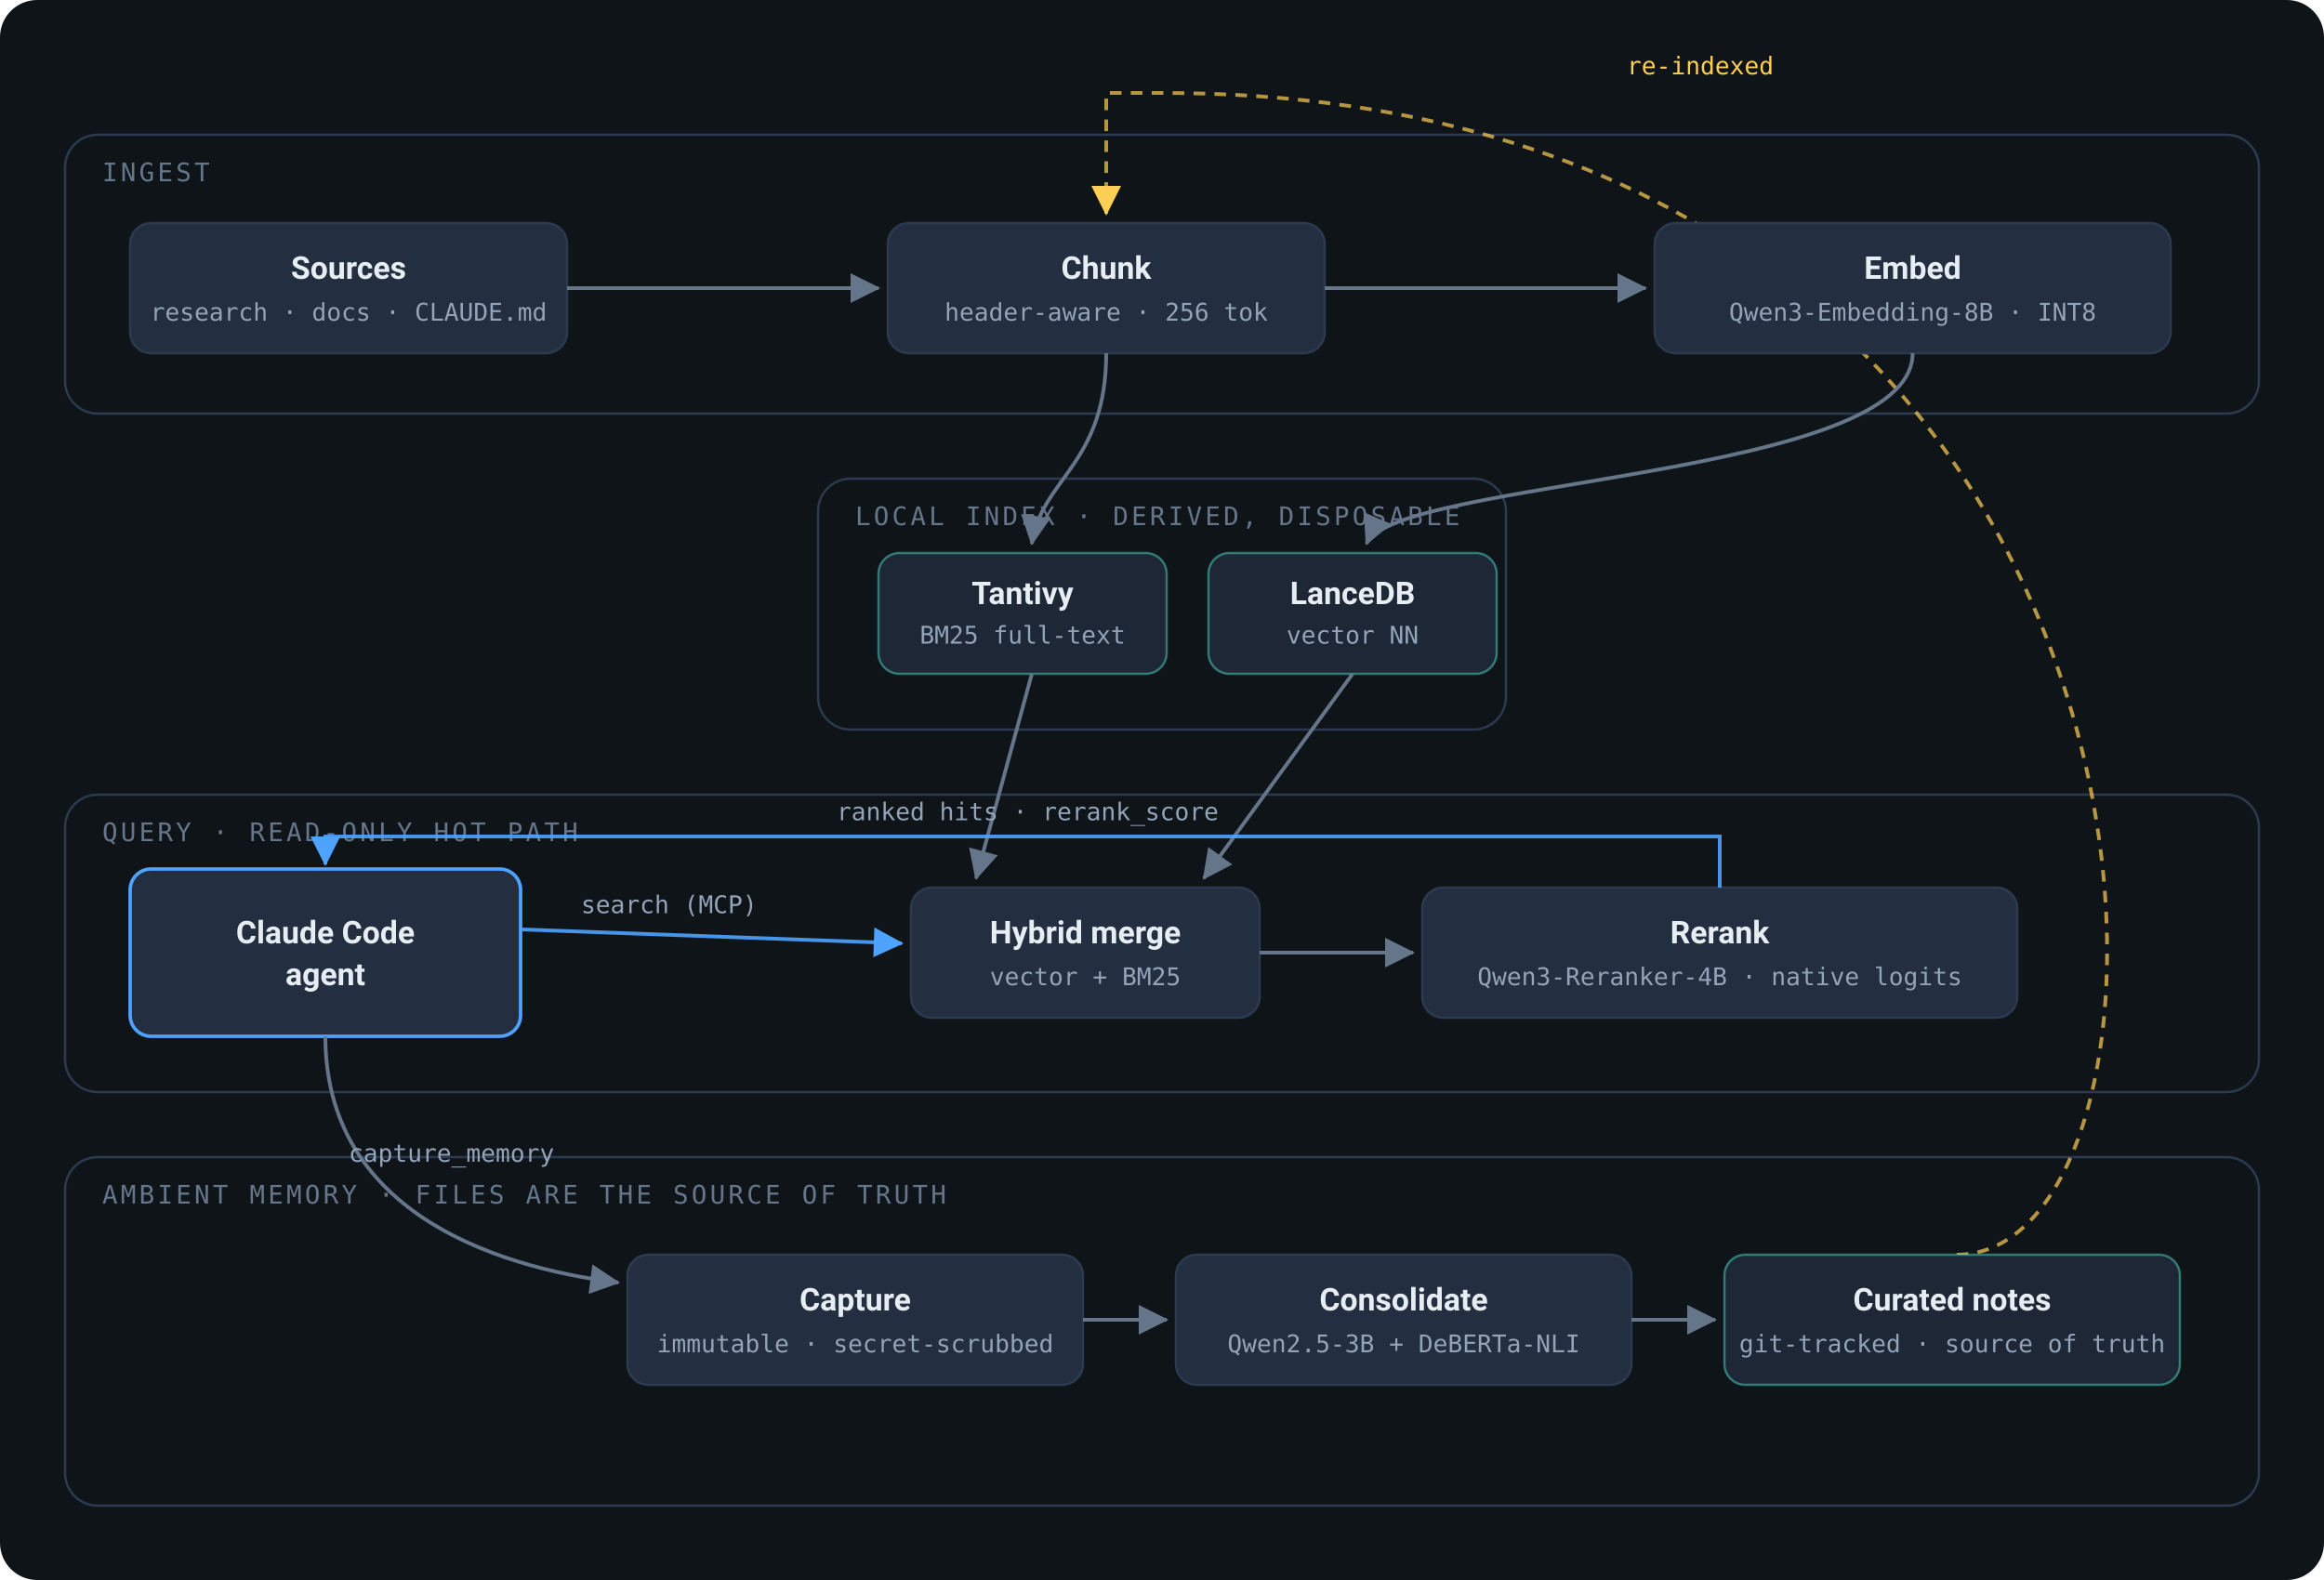
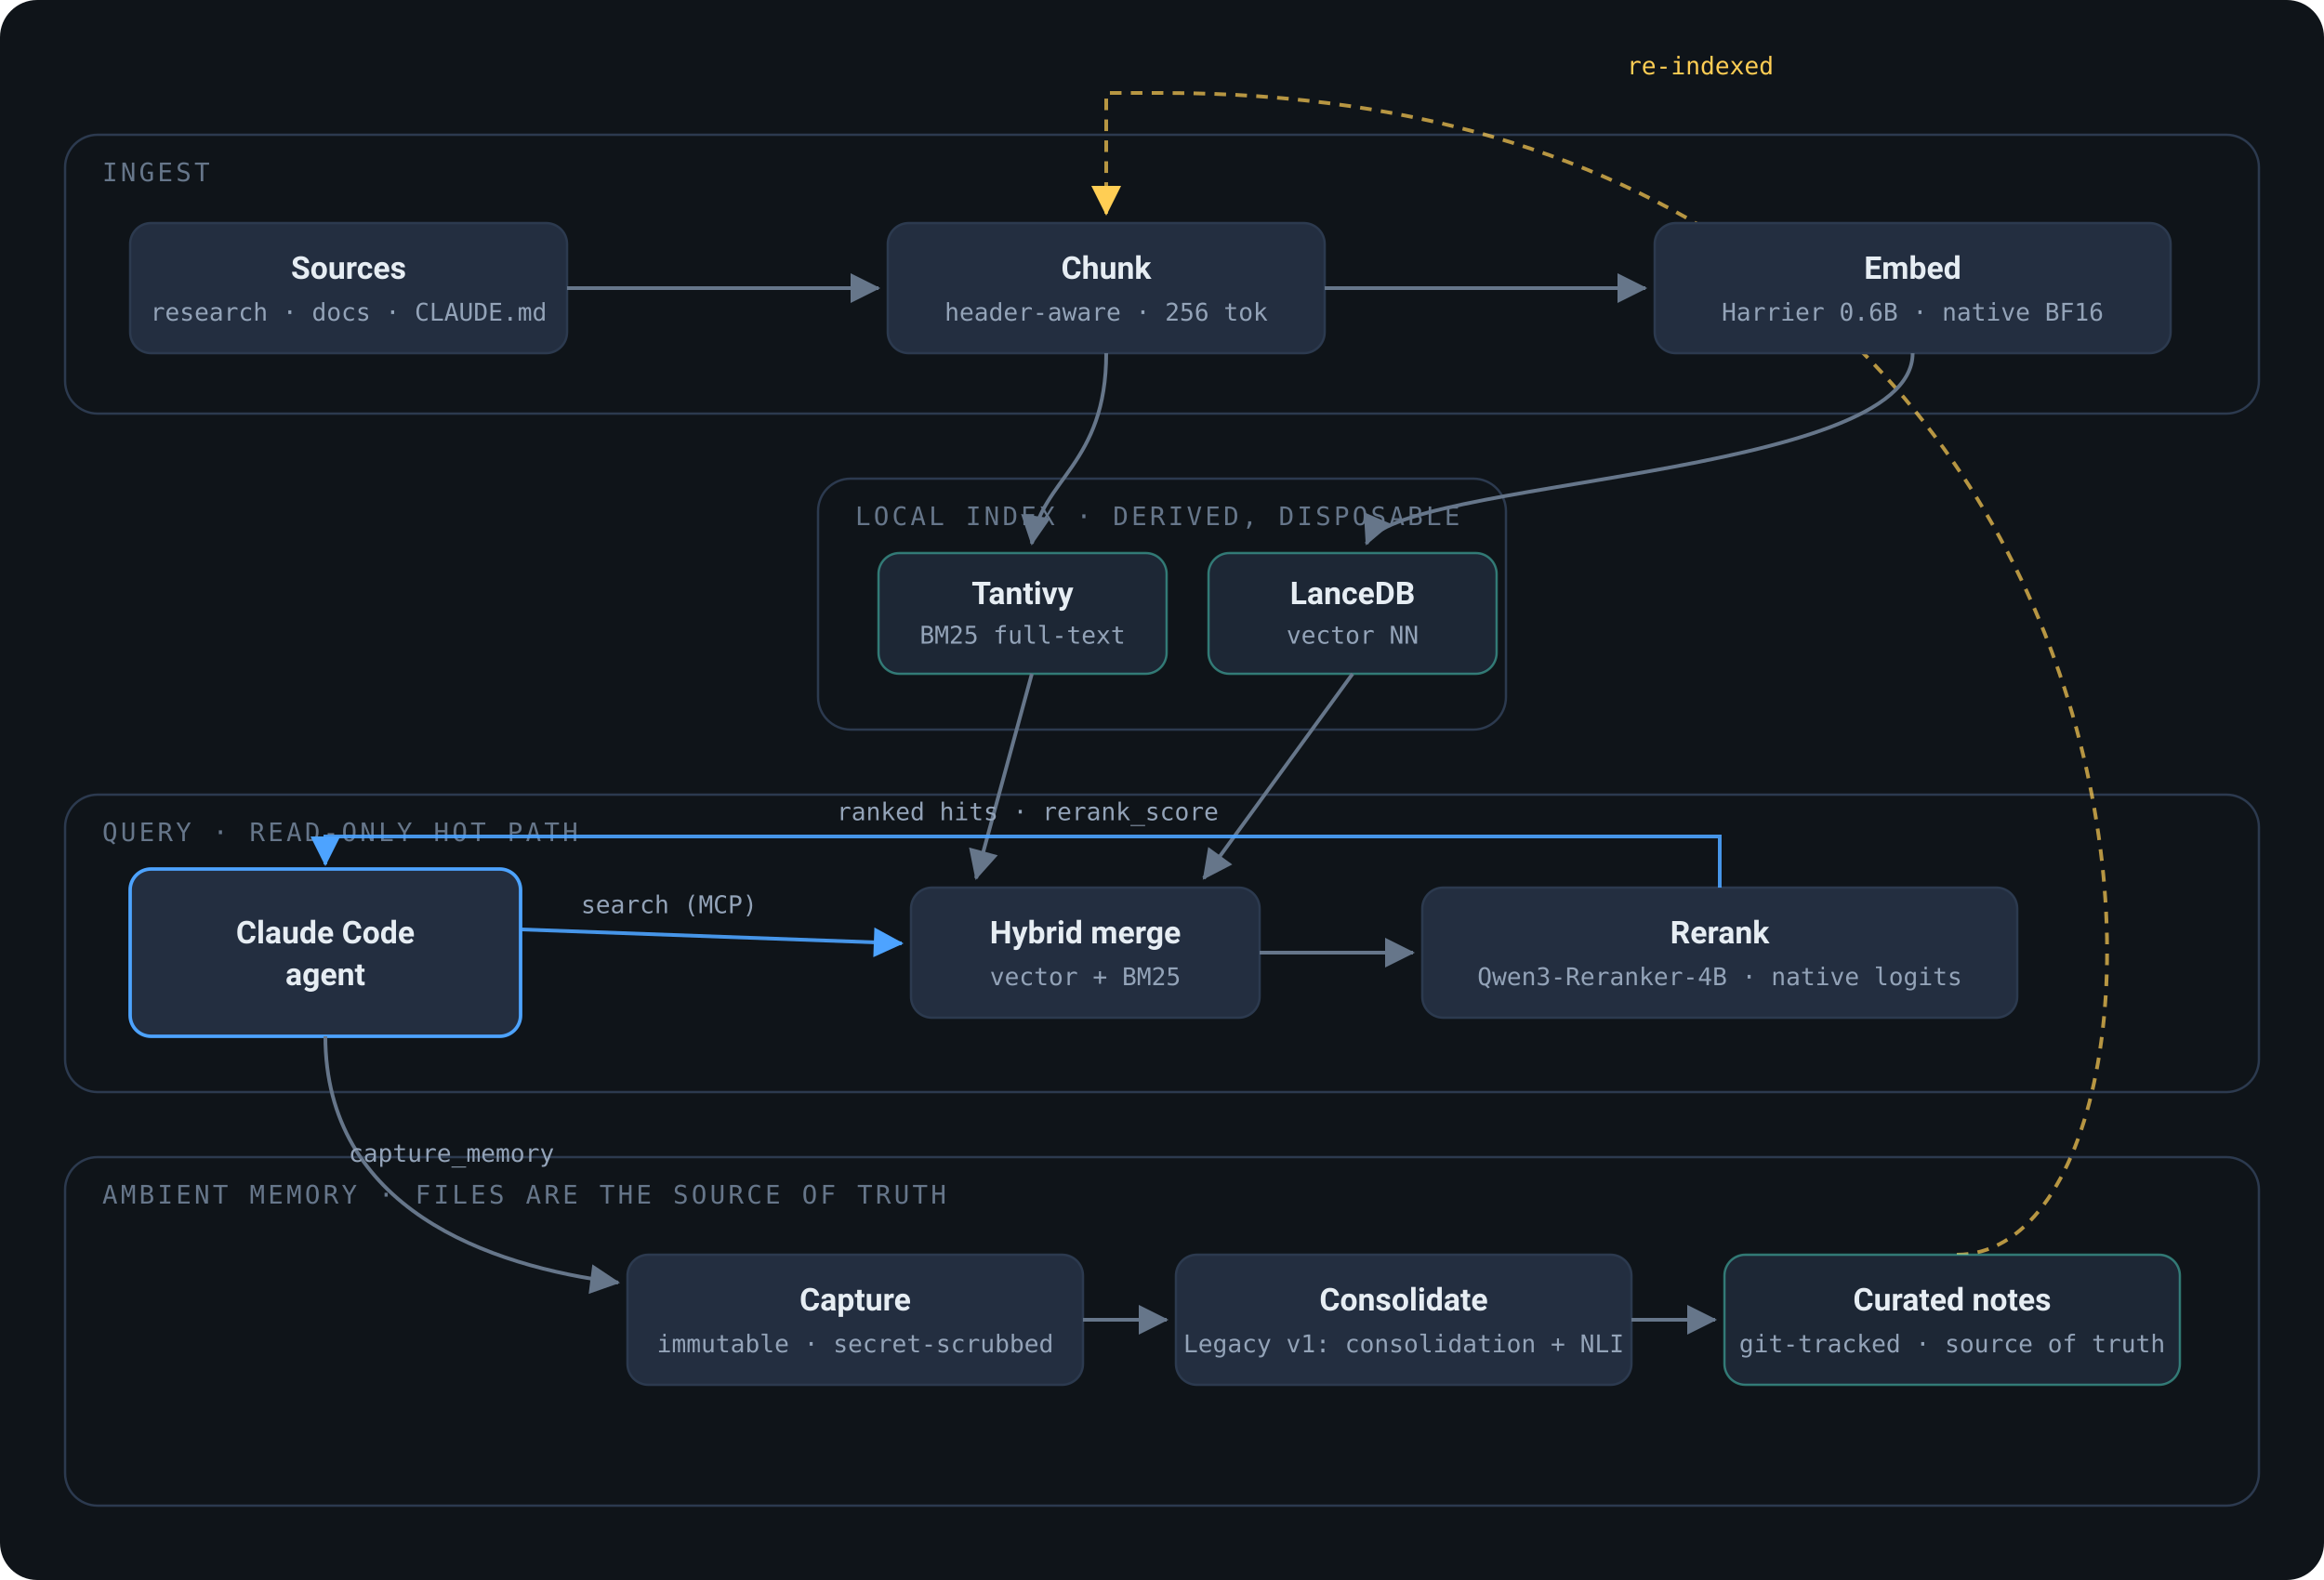
<svg xmlns="http://www.w3.org/2000/svg" viewBox="0 0 1000 680" role="img" aria-label="mainframe-mcp architecture: ingest, local dual index, read-only query hot path, and an ambient-memory loop.">
  <defs>
    <marker id="ah" markerWidth="9" markerHeight="9" refX="7.5" refY="4" orient="auto">
      <path d="M0,0 L8,4 L0,8 Z" fill="#66768a" />
    </marker>
    <marker id="ahb" markerWidth="9" markerHeight="9" refX="7.5" refY="4" orient="auto">
      <path d="M0,0 L8,4 L0,8 Z" fill="#4da3ff" />
    </marker>
    <marker id="ahg" markerWidth="9" markerHeight="9" refX="7.5" refY="4" orient="auto">
      <path d="M0,0 L8,4 L0,8 Z" fill="#ffce54" />
    </marker>
    <style>
      .bg{fill:#0f1419}
      .z{fill:none;stroke:#2c3a4f}
      .z-tab{font-family:'JetBrains Mono',ui-monospace,SFMono-Regular,Menlo,monospace;font-size:11px;letter-spacing:1.3px;fill:#66768a}
      .nrect{fill:#232e40;stroke:#2c3a4f;stroke-width:1}
      .nrect.agent{stroke:#4da3ff;stroke-width:1.5}
      .nrect.store{fill:#1d2735;stroke:#4fd6c4;stroke-opacity:.5}
      .n-t{font-size:13.5px;font-weight:600;fill:#e6edf3;font-family:'Inter Tight',system-ui,Segoe UI,Roboto,sans-serif}
      .n-s{font-size:10.5px;fill:#93a3b8;font-family:'JetBrains Mono',ui-monospace,Menlo,monospace}
      .flow{stroke:#66768a;stroke-width:1.6;fill:none}
      .flow.acc{stroke:#4da3ff;stroke-opacity:.9}
      .flow.dash{stroke-dasharray:5 4;stroke:#ffce54;stroke-opacity:.7}
      .elabel{font-family:'JetBrains Mono',ui-monospace,Menlo,monospace;font-size:10.5px;fill:#93a3b8}
      .elabel.g{fill:#ffce54}
    </style>
  </defs>
  <rect class="bg" x="0" y="0" width="1000" height="680" rx="16" />
  <rect class="z" x="28" y="58" width="944" height="120" rx="14" />
  <text class="z-tab" x="44" y="78">INGEST</text>
  <rect class="z" x="352" y="206" width="296" height="108" rx="14" />
  <text class="z-tab" x="368" y="226">LOCAL INDEX · DERIVED, DISPOSABLE</text>
  <rect class="z" x="28" y="342" width="944" height="128" rx="14" />
  <text class="z-tab" x="44" y="362">QUERY · READ-ONLY HOT PATH</text>
  <rect class="z" x="28" y="498" width="944" height="150" rx="14" />
  <text class="z-tab" x="44" y="518">AMBIENT MEMORY · FILES ARE THE SOURCE OF TRUTH</text>
  <path class="flow dash" d="M 842 540 C 958 540 958 40 500 40 L 476 40 L 476 92" marker-end="url(#ahg)" />
  <text class="elabel g" x="700" y="32">re-indexed</text>
  <rect class="nrect" x="56" y="96" width="188" height="56" rx="9" />
  <text class="n-t" x="150" y="120" text-anchor="middle">Sources</text>
  <text class="n-s" x="150" y="138" text-anchor="middle">research · docs · CLAUDE.md</text>
  <rect class="nrect" x="382" y="96" width="188" height="56" rx="9" />
  <text class="n-t" x="476" y="120" text-anchor="middle">Chunk</text>
  <text class="n-s" x="476" y="138" text-anchor="middle">header-aware · 256 tok</text>
  <rect class="nrect" x="712" y="96" width="222" height="56" rx="9" />
  <text class="n-t" x="823" y="120" text-anchor="middle">Embed</text>
-   <text class="n-s" x="823" y="138" text-anchor="middle">Qwen3-Embedding-8B · INT8</text>
+   <text class="n-s" x="823" y="138" text-anchor="middle">Harrier 0.6B · native BF16</text>
  <path class="flow" d="M 244 124 L 378 124" marker-end="url(#ah)" />
  <path class="flow" d="M 570 124 L 708 124" marker-end="url(#ah)" />
  <rect class="nrect store" x="378" y="238" width="124" height="52" rx="9" />
  <text class="n-t" x="440" y="260" text-anchor="middle">Tantivy</text>
  <text class="n-s" x="440" y="277" text-anchor="middle">BM25 full-text</text>
  <rect class="nrect store" x="520" y="238" width="124" height="52" rx="9" />
  <text class="n-t" x="582" y="260" text-anchor="middle">LanceDB</text>
  <text class="n-s" x="582" y="277" text-anchor="middle">vector NN</text>
  <path class="flow" d="M 476 152 C 476 200 448 206 444 234" marker-end="url(#ah)" />
  <path class="flow" d="M 823 152 C 823 206 600 206 588 234" marker-end="url(#ah)" />
  <rect class="nrect agent" x="56" y="374" width="168" height="72" rx="9" />
  <text class="n-t" x="140" y="406" text-anchor="middle">Claude Code</text>
  <text class="n-t" x="140" y="424" text-anchor="middle">agent</text>
  <rect class="nrect" x="392" y="382" width="150" height="56" rx="9" />
  <text class="n-t" x="467" y="406" text-anchor="middle">Hybrid merge</text>
  <text class="n-s" x="467" y="424" text-anchor="middle">vector + BM25</text>
  <rect class="nrect" x="612" y="382" width="256" height="56" rx="9" />
  <text class="n-t" x="740" y="406" text-anchor="middle">Rerank</text>
  <text class="n-s" x="740" y="424" text-anchor="middle">Qwen3-Reranker-4B · native logits</text>
  <path class="flow acc" d="M 224 400 L 388 406" marker-end="url(#ahb)" />
  <text class="elabel" x="250" y="393">search (MCP)</text>
  <path class="flow" d="M 444 290 L 420 378" marker-end="url(#ah)" />
  <path class="flow" d="M 582 290 L 518 378" marker-end="url(#ah)" />
  <path class="flow" d="M 542 410 L 608 410" marker-end="url(#ah)" />
  <path class="flow acc" d="M 740 382 L 740 360 L 140 360 L 140 372" marker-end="url(#ahb)" />
  <text class="elabel" x="360" y="353">ranked hits · rerank_score</text>
  <rect class="nrect" x="270" y="540" width="196" height="56" rx="9" />
  <text class="n-t" x="368" y="564" text-anchor="middle">Capture</text>
  <text class="n-s" x="368" y="582" text-anchor="middle">immutable · secret-scrubbed</text>
  <rect class="nrect" x="506" y="540" width="196" height="56" rx="9" />
  <text class="n-t" x="604" y="564" text-anchor="middle">Consolidate</text>
-   <text class="n-s" x="604" y="582" text-anchor="middle">Qwen2.5-3B + DeBERTa-NLI</text>
+   <text class="n-s" x="604" y="582" text-anchor="middle">Legacy v1: consolidation + NLI</text>
  <rect class="nrect store" x="742" y="540" width="196" height="56" rx="9" />
  <text class="n-t" x="840" y="564" text-anchor="middle">Curated notes</text>
  <text class="n-s" x="840" y="582" text-anchor="middle">git-tracked · source of truth</text>
  <path class="flow" d="M 140 446 C 140 520 210 545 266 552" marker-end="url(#ah)" />
  <text class="elabel" x="150" y="500">capture_memory</text>
  <path class="flow" d="M 466 568 L 502 568" marker-end="url(#ah)" />
  <path class="flow" d="M 702 568 L 738 568" marker-end="url(#ah)" />
</svg>
